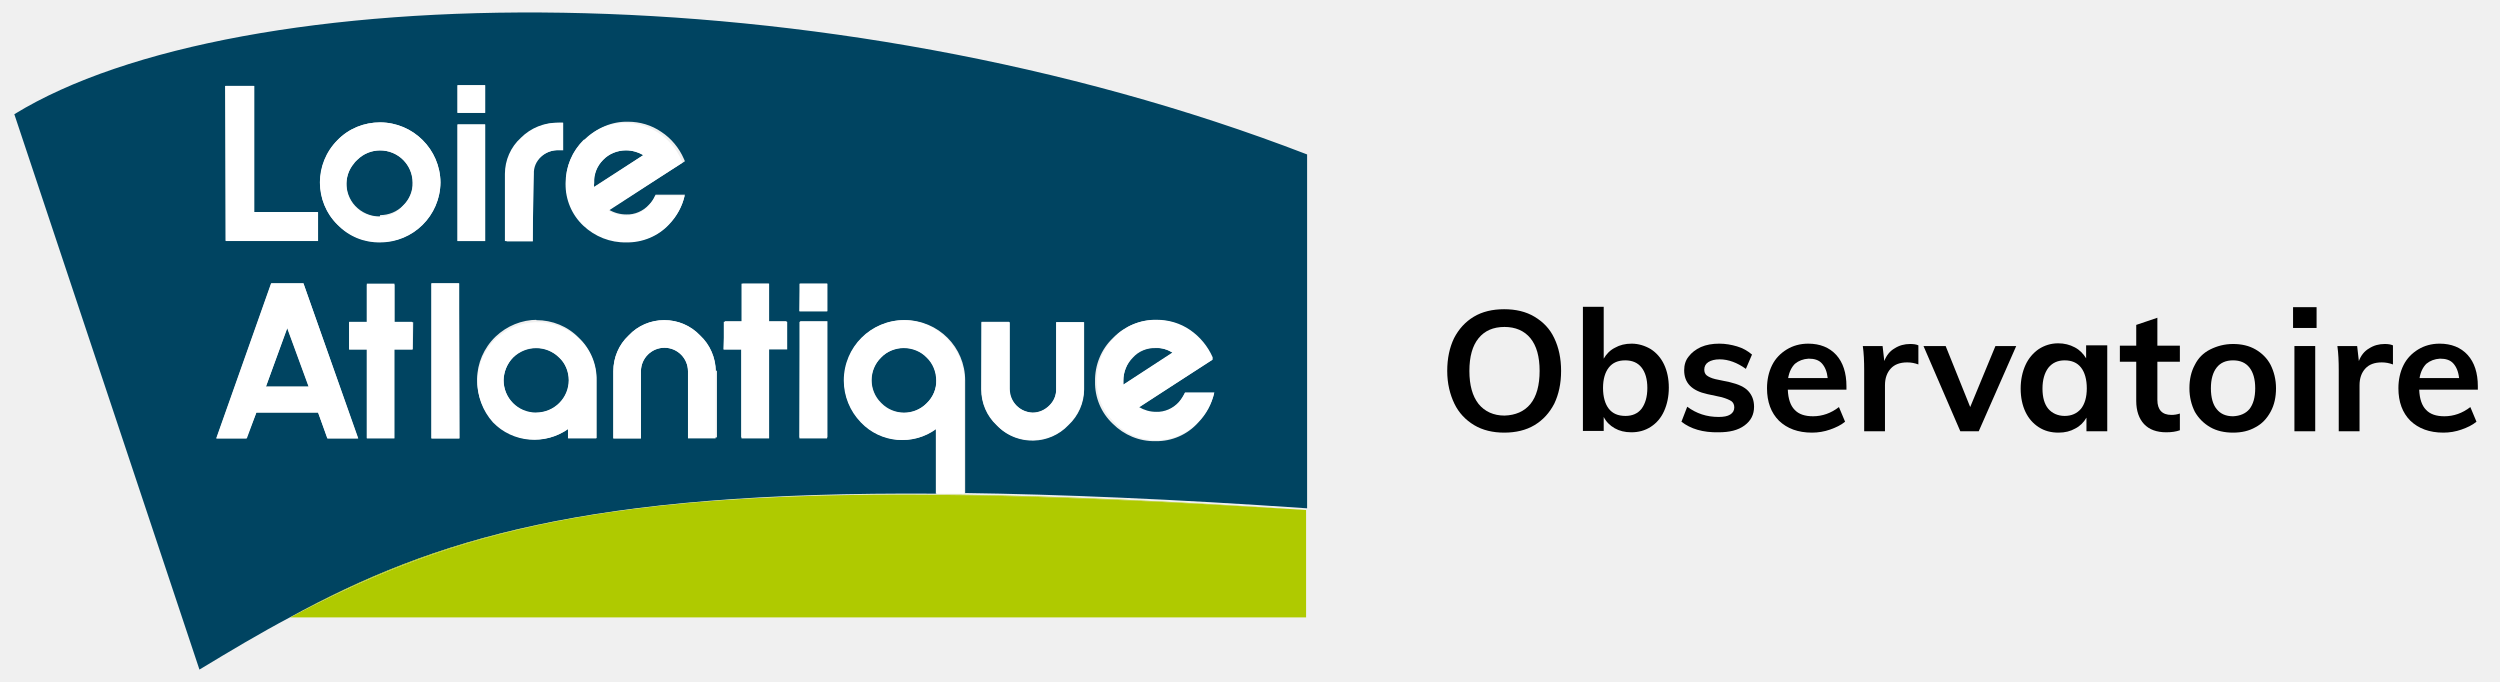
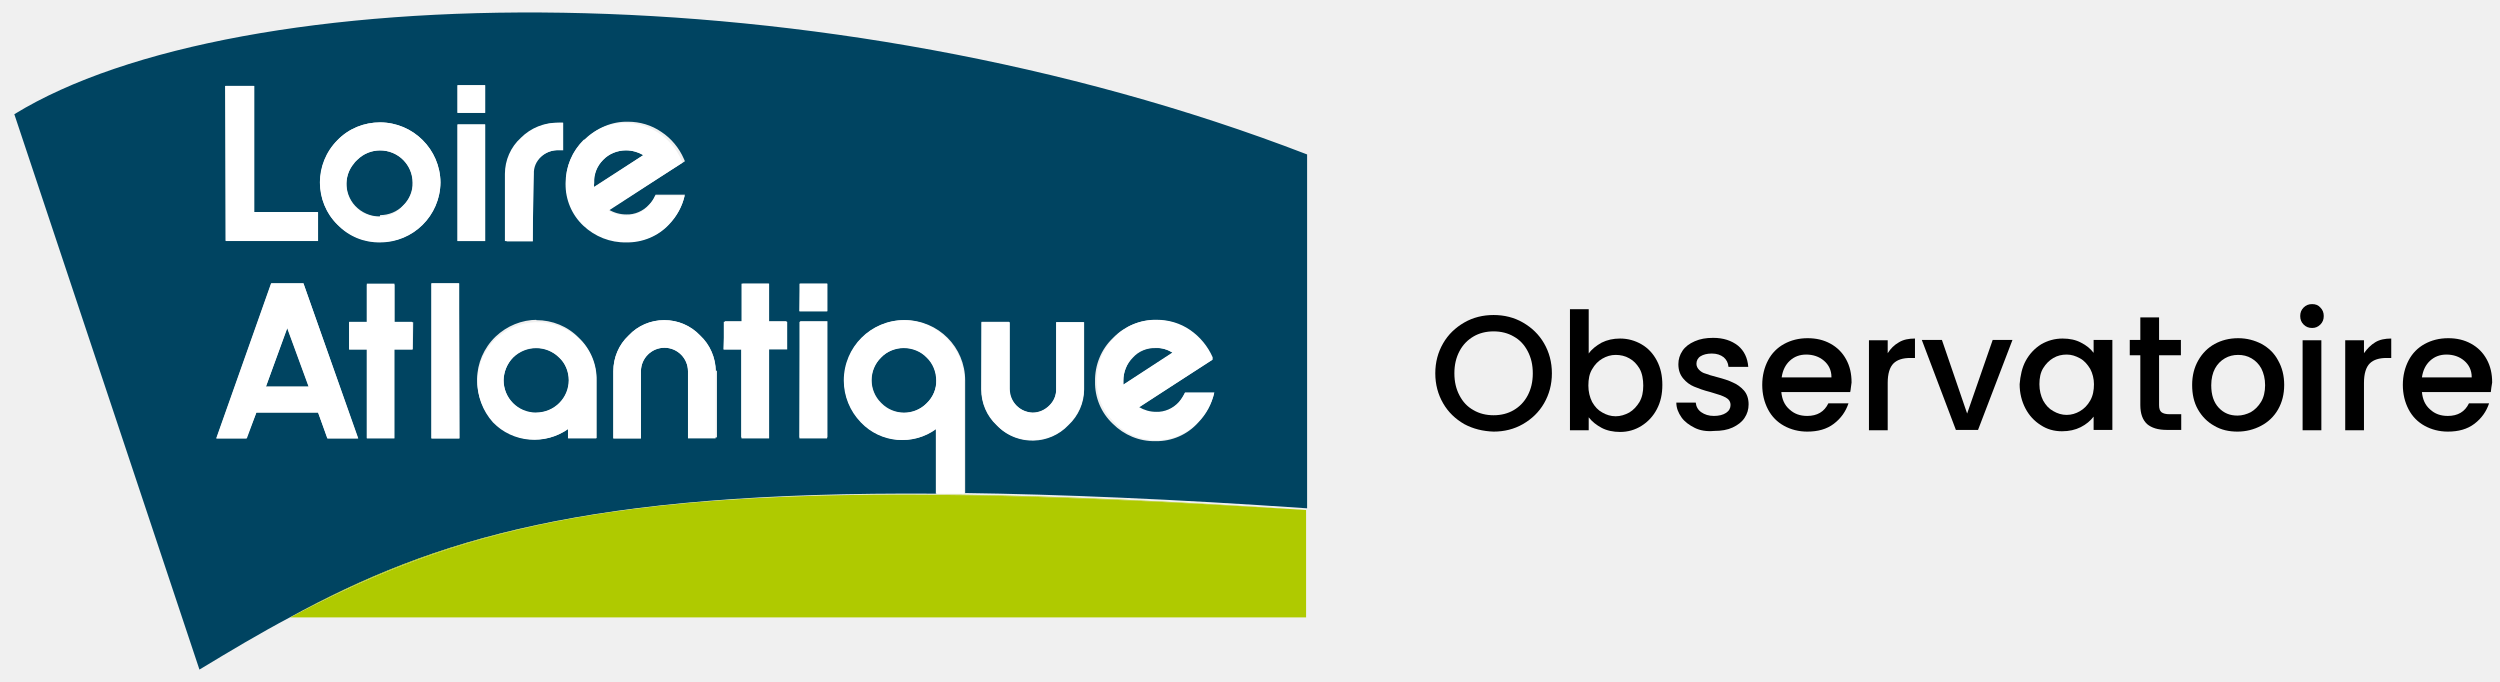
<svg xmlns="http://www.w3.org/2000/svg" version="1.1" id="calques" x="0px" y="0px" viewBox="0 0 733.3 200" style="enable-background:new 0 0 733.3 200;" xml:space="preserve">
  <style type="text/css">
- 	.st0{enable-background:new    ;}
- 	.st1{fill:#004461;}
- 	.st2{fill:#AFCA00;}
- 	.st3{fill:#FFFFFF;}
+ 	.st0{fill:#004461;}
+ 	.st1{fill:#AFCA00;}
+ 	.st2{fill:#FFFFFF;}
</style>
-   <g id="Handicap">
-     <g class="st0">
-       <path d="M432.4,124.7c-2.5-1.5-4.5-3.6-5.8-6.3s-2.1-5.9-2.1-9.6c0-3.7,0.7-6.9,2-9.6c1.4-2.7,3.3-4.8,5.8-6.3    c2.5-1.5,5.5-2.2,8.9-2.2c3.4,0,6.4,0.7,8.9,2.2c2.5,1.5,4.5,3.5,5.8,6.3c1.3,2.7,2,5.9,2,9.6c0,3.7-0.7,6.9-2,9.6    c-1.4,2.7-3.3,4.8-5.8,6.3c-2.5,1.5-5.5,2.2-8.9,2.2C437.9,126.9,434.9,126.2,432.4,124.7z M448.9,118.5c1.8-2.2,2.7-5.5,2.7-9.7    c0-4.2-0.9-7.4-2.7-9.6c-1.8-2.2-4.4-3.3-7.6-3.3c-3.3,0-5.8,1.1-7.6,3.3c-1.8,2.2-2.7,5.4-2.7,9.6c0,4.2,0.9,7.4,2.7,9.7    c1.8,2.2,4.4,3.4,7.6,3.4C444.5,121.8,447.1,120.7,448.9,118.5z" />
-       <path d="M484.2,102.4c1.7,1.1,3,2.6,3.9,4.5c0.9,1.9,1.4,4.2,1.4,6.8s-0.5,4.9-1.4,6.9c-0.9,2-2.2,3.5-3.9,4.6    c-1.7,1.1-3.6,1.6-5.7,1.6c-1.9,0-3.5-0.4-4.9-1.2c-1.4-0.8-2.5-1.9-3.2-3.3v4.1h-6.1V90h6.1v15.2c0.8-1.4,1.9-2.5,3.3-3.2    c1.4-0.8,3-1.2,4.9-1.2C480.6,100.8,482.5,101.4,484.2,102.4z M481.5,119.9c1.1-1.5,1.7-3.5,1.7-6.1c0-2.6-0.6-4.6-1.7-6    s-2.7-2.1-4.8-2.1c-2.1,0-3.7,0.7-4.8,2.1c-1.1,1.4-1.7,3.4-1.7,6c0,2.6,0.6,4.7,1.7,6.1s2.7,2.1,4.9,2.1    C478.8,122,480.4,121.3,481.5,119.9z" />
-       <path d="M493.2,123.7l1.7-4.4c2.7,2,5.7,3,9.2,3c1.5,0,2.6-0.2,3.4-0.7c0.8-0.5,1.2-1.2,1.2-2.1c0-0.8-0.3-1.4-0.8-1.8    c-0.6-0.4-1.5-0.8-2.9-1.2l-4.2-0.9c-4.6-1-6.8-3.3-6.8-7c0-1.5,0.4-2.9,1.3-4c0.9-1.2,2.1-2.1,3.6-2.8c1.6-0.7,3.4-1,5.4-1    c1.8,0,3.5,0.3,5.2,0.8c1.7,0.5,3.1,1.3,4.4,2.4l-1.8,4.2c-2.5-1.8-5.1-2.8-7.7-2.8c-1.4,0-2.5,0.3-3.3,0.8    c-0.8,0.5-1.2,1.3-1.2,2.2c0,0.7,0.2,1.3,0.7,1.7c0.5,0.4,1.3,0.8,2.5,1.1l4.3,0.9c2.5,0.6,4.3,1.4,5.4,2.6    c1.1,1.2,1.7,2.7,1.7,4.6c0,2.3-0.9,4.1-2.8,5.5c-1.9,1.4-4.4,2-7.6,2C499.5,126.9,495.9,125.8,493.2,123.7z" />
-       <path d="M541.6,114.3h-17.2c0.1,2.7,0.8,4.7,2,5.9c1.2,1.3,3,1.9,5.4,1.9c2.7,0,5.3-0.9,7.6-2.7l1.8,4.3c-1.2,1-2.7,1.7-4.4,2.3    c-1.7,0.6-3.5,0.9-5.3,0.9c-4.1,0-7.3-1.2-9.7-3.5c-2.3-2.3-3.5-5.5-3.5-9.5c0-2.5,0.5-4.8,1.5-6.8c1-2,2.5-3.5,4.3-4.6    c1.8-1.1,3.9-1.7,6.3-1.7c3.4,0,6.2,1.1,8.2,3.3c2,2.2,3,5.3,3,9.2V114.3z M526.5,106.7c-1,1-1.7,2.4-2,4.2h11.6    c-0.2-1.9-0.8-3.3-1.7-4.3c-0.9-1-2.2-1.4-3.9-1.4C528.9,105.3,527.6,105.8,526.5,106.7z" />
-     </g>
-     <g class="st0">
-       <path d="M562.7,101.3l0,5.6c-1.1-0.4-2.1-0.6-3.3-0.6c-2.1,0-3.7,0.6-4.8,1.8c-1.1,1.2-1.7,2.8-1.7,4.9v13.5h-6.1v-17.9    c0-2.6-0.1-5-0.4-7.1h5.8l0.5,4.4c0.6-1.6,1.6-2.9,3-3.7c1.4-0.9,2.9-1.3,4.6-1.3C561.2,100.9,562.1,101,562.7,101.3z" />
-     </g>
-     <g class="st0">
-       <path d="M585.3,101.5h6.1l-11,25H575l-10.8-25h6.5l7.2,17.9L585.3,101.5z" />
-     </g>
-     <g class="st0">
-       <path d="M618.1,101.5v25H612v-4c-0.8,1.4-1.9,2.5-3.3,3.2c-1.4,0.8-3,1.2-4.9,1.2c-2.2,0-4.1-0.5-5.8-1.6c-1.7-1.1-3-2.6-3.9-4.5    c-0.9-1.9-1.4-4.2-1.4-6.8s0.5-4.9,1.4-6.9c0.9-2,2.3-3.6,3.9-4.7c1.7-1.1,3.6-1.7,5.7-1.7c1.8,0,3.4,0.4,4.9,1.2s2.5,1.9,3.3,3.2    v-3.8H618.1z M610.4,119.9c1.1-1.4,1.7-3.4,1.7-6c0-2.6-0.6-4.7-1.7-6.1c-1.1-1.4-2.7-2.1-4.8-2.1c-2,0-3.6,0.7-4.8,2.2    c-1.1,1.5-1.7,3.5-1.7,6.1c0,2.6,0.6,4.6,1.7,5.9s2.8,2.1,4.8,2.1C607.6,122,609.2,121.3,610.4,119.9z" />
-       <path d="M632.8,106.1v11.2c0,2.9,1.4,4.4,4.1,4.4c0.8,0,1.6-0.1,2.5-0.4v4.9c-1.1,0.4-2.4,0.6-4,0.6c-2.8,0-5-0.8-6.5-2.4    c-1.5-1.6-2.3-3.9-2.3-6.8v-11.5h-4.8v-4.7h4.8v-6.1l6.2-2.1v8.2h6.6v4.7H632.8z" />
-       <path d="M648.3,125.3c-1.9-1.1-3.4-2.6-4.5-4.5c-1-2-1.6-4.3-1.6-6.9c0-2.6,0.5-4.9,1.6-6.9c1-2,2.5-3.5,4.5-4.5s4.2-1.6,6.7-1.6    c2.5,0,4.7,0.5,6.6,1.6s3.4,2.6,4.4,4.5c1,2,1.6,4.3,1.6,6.9c0,2.6-0.5,4.9-1.6,6.9s-2.5,3.5-4.4,4.5c-1.9,1.1-4.1,1.6-6.6,1.6    C652.5,126.9,650.2,126.4,648.3,125.3z M659.8,120c1.1-1.4,1.7-3.4,1.7-6.1c0-2.7-0.6-4.7-1.7-6.1c-1.1-1.4-2.7-2.1-4.8-2.1    c-2.1,0-3.7,0.7-4.8,2.1c-1.1,1.4-1.7,3.4-1.7,6.1c0,2.7,0.6,4.8,1.7,6.1c1.1,1.4,2.7,2.1,4.8,2.1    C657.1,122,658.7,121.3,659.8,120z" />
-       <path d="M672.6,90.1h6.9v6.1h-6.9V90.1z M673,126.5v-25h6.1v25H673z" />
-     </g>
-     <g class="st0">
-       <path d="M701.9,101.3l0,5.6c-1.1-0.4-2.1-0.6-3.3-0.6c-2.1,0-3.7,0.6-4.8,1.8c-1.1,1.2-1.7,2.8-1.7,4.9v13.5h-6.1v-17.9    c0-2.6-0.1-5-0.4-7.1h5.8l0.5,4.4c0.6-1.6,1.6-2.9,3-3.7c1.4-0.9,2.9-1.3,4.6-1.3C700.4,100.9,701.2,101,701.9,101.3z" />
-     </g>
-     <g class="st0">
-       <path d="M726.8,114.3h-17.2c0.1,2.7,0.8,4.7,2,5.9c1.2,1.3,3,1.9,5.4,1.9c2.7,0,5.3-0.9,7.6-2.7l1.8,4.3c-1.2,1-2.7,1.7-4.4,2.3    c-1.7,0.6-3.5,0.9-5.3,0.9c-4.1,0-7.3-1.2-9.7-3.5c-2.3-2.3-3.5-5.5-3.5-9.5c0-2.5,0.5-4.8,1.5-6.8c1-2,2.5-3.5,4.3-4.6    c1.8-1.1,3.9-1.7,6.3-1.7c3.4,0,6.2,1.1,8.2,3.3c2,2.2,3,5.3,3,9.2V114.3z M711.7,106.7c-1,1-1.7,2.4-2,4.2h11.6    c-0.2-1.9-0.8-3.3-1.7-4.3c-0.9-1-2.2-1.4-3.9-1.4C714.1,105.3,712.8,105.8,711.7,106.7z" />
-     </g>
+   <path class="st0" d="M188.7,45.5c-1.5-0.9-3.3-1.4-5.1-1.4c-2.5,0-5,1-6.7,2.8c-1.8,1.8-2.8,4.2-2.8,6.8c-0.1,0.4-0.1,0.8,0,1.2  L188.7,45.5z" />
+   <path class="st0" d="M344,103.5c-1.5-1-3.2-1.5-5-1.4c-2.5-0.1-5,0.9-6.7,2.8c-1.8,1.8-2.8,4.2-2.8,6.8c0,0.4,0,0.8,0,1.2L344,103.5  z" />
+   <path class="st0" d="M111.5,63.1c2.5,0,5-1,6.7-2.8c1.8-1.7,2.9-4.2,2.8-6.7c0-5.3-4.3-9.5-9.6-9.5c-2.5,0-4.9,1-6.7,2.8  c-3.9,3.6-4.1,9.6-0.5,13.5c1.9,2,4.5,3.1,7.2,3.1L111.5,63.1z" />
+   <path class="st0" d="M265.2,102c-2.5,0-5,1-6.7,2.8c-3.7,3.6-3.8,9.6-0.1,13.3l0.1,0.1c3.6,3.7,9.6,3.8,13.3,0.1l0.1-0.1  c1.8-1.8,2.8-4.2,2.8-6.7s-1-5-2.8-6.7C270.1,103,267.7,102,265.2,102z" />
+   <path class="st0" d="M157.3,121.1c5.3,0,9.6-4.3,9.6-9.5c0-2.5-1-5-2.9-6.7c-3.7-3.7-9.7-3.7-13.5,0l0,0c-3.7,3.7-3.7,9.8,0,13.5  c1.8,1.8,4.2,2.8,6.7,2.8h0.1V121.1z" />
+   <path class="st0" d="M274.7,144.8v-19c-6.8,5-16.2,4.1-22-1.9c-3.2-3.3-5.1-7.7-5-12.3c0-9.8,7.9-17.7,17.7-17.7  c9.8,0,17.7,7.9,17.7,17.7v33h-1c28.9,0.4,62.2,1.8,101.3,4.5V45.3C241.4-9.5,69.8-6.8,4.2,33.5l54.3,162.9  c9.1-5.5,17.8-10.7,26.5-15.3l0,0C127.7,157.9,172.2,144.1,274.7,144.8z M326.5,99.1c3.3-3.4,7.8-5.3,12.5-5.2c3.5,0,6.9,1,9.8,3  s5.2,4.8,6.6,8v0.7l-21.6,14.1c1.5,0.9,3.2,1.4,5,1.4c2.6,0.1,5.1-1,6.9-2.9c0.7-0.8,1.4-1.8,1.8-2.8h8.6c-0.7,3.2-2.3,6.1-4.6,8.5  c-3.2,3.6-7.8,5.6-12.6,5.5c-4.7,0.1-9.2-1.8-12.5-5.1c-3.4-3.2-5.3-7.7-5.2-12.4C321.1,107.1,323,102.4,326.5,99.1z M287.9,94.4  h8.1v19.7c0.1,3.8,3.1,6.8,6.9,6.9c1.9,0,3.6-0.8,4.9-2.1c1.3-1.3,2.1-3,2-4.8V94.5h8.2v19.7c0,4-1.7,7.8-4.6,10.5  c-5.5,5.8-14.7,6.1-20.5,0.6c-0.2-0.2-0.4-0.4-0.6-0.6c-2.9-2.7-4.5-6.5-4.5-10.5L287.9,94.4z M121.1,102.5h-5.5v26h-8v-26h-5.2v-8  h5.2v-11h8.1v11h5.5L121.1,102.5z M134.8,128.6h-8.3V83.1h8.1L134.8,128.6z M234.7,83.2h8v8.1h-8.2L234.7,83.2z M234.7,94.2h8v34.1  h-8.2L234.7,94.2z M212.6,94.2h5.2v-11h7.7v11h5.2v8.1h-5.2v26h-8.1v-25.8h-5.2L212.6,94.2z M210.3,108.6v19.7h-8.5v-19.4  c0-3.8-3.1-6.9-6.9-6.9c-3.8,0-6.9,3.1-6.9,6.9l0,0v19.7h-8.1v-19.7c0-4,1.6-7.8,4.5-10.5c2.7-2.9,6.5-4.5,10.5-4.5  s7.7,1.6,10.5,4.5c2.9,2.7,4.5,6.5,4.6,10.5L210.3,108.6z M171.8,40.9c3.2-3.4,7.7-5.3,12.4-5.2c3.5,0,6.9,1,9.8,3  c2.9,1.9,5.2,4.7,6.6,7.9l0.3,0.7l-22.3,14.2c1.5,0.9,3.3,1.4,5.1,1.4c2.5,0.1,5-1,6.7-2.9c0.8-0.8,1.4-1.8,1.9-2.9h8.6  c-0.7,3.2-2.3,6.2-4.6,8.5c-3.2,3.5-7.8,5.4-12.5,5.2c-4.7,0.1-9.2-1.8-12.6-5.1c-3.4-3.2-5.3-7.8-5.2-12.4c0-4.6,1.9-9,5.2-12.3  L171.8,40.9z M148.6,51c-0.1-4.1,1.7-7.9,4.7-10.6c2.9-2.9,6.9-4.5,11-4.4h0.9v8.1h-1.3c-2-0.1-4,0.6-5.5,2c-1.4,1.3-2.2,3.1-2.1,5  v19.7h-7.7L148.6,51L148.6,51z M157.3,93.9c4.7,0,9.2,1.8,12.5,5.2c3.4,3.2,5.3,7.8,5.2,12.4v17h-8.1v-2.8c-6.8,4.9-16.2,4.1-22-1.9  c-6.8-7.1-6.6-18.3,0.5-25.1c3.3-3.1,7.6-4.9,12.2-4.9h-0.3V93.9z M134.2,25h8.1v8.1h-8.1V25z M134.2,36.5h8.1v34.2h-8.1V36.5z   M99,41.1c3.3-3.4,7.8-5.2,12.5-5.2c9.7,0.1,17.6,7.9,17.7,17.6c-0.1,9.8-8.1,17.6-17.9,17.5c-4.6,0-9-1.9-12.3-5.1  C92.2,59.2,92.2,48.1,99,41.1C99,41.2,99,41.2,99,41.1z M66,25.2h8.4v37h18.7v8.4H66.2L66,25.2z M72.2,128.6h-8.8l16.1-45.5H89  l16.1,45.5h-9l-2.8-7.6H75.2L72.2,128.6z" />
+   <polygon class="st0" points="78,113.4 90.5,113.4 84.2,96.2 " />
+   <path class="st1" d="M85.1,181.1h298v-31.5C210.8,138.9,150.1,146.4,85.1,181.1z" />
+   <path class="st1" d="M383.8,149.6L383.8,149.6z" />
+   <path class="st1" d="M383.1,149.6L383.1,149.6c-39-2.6-72.4-4.1-101.3-4.5h-7.1c-102.5-1-147,12.8-189.8,36l0,0  C150.1,146.4,210.8,138.9,383.1,149.6z" />
+   <path class="st2" d="M111.5,71.1c9.7,0,17.6-7.8,17.7-17.6c-0.1-9.7-8-17.6-17.7-17.6c-4.7,0-9.2,1.8-12.5,5.2  c-6.9,6.8-6.9,18,0,24.8l0,0C102.3,69.4,106.9,71.2,111.5,71.1z M104.8,46.9c3.7-3.7,9.8-3.7,13.5,0c1.8,1.8,2.8,4.2,2.8,6.7  c0.1,2.5-1,5-2.8,6.7c-3.4,4-9.5,4.4-13.4,1c-4-3.4-4.4-9.5-1-13.4C104.1,47.5,104.5,47.2,104.8,46.9z" />
+   <rect x="134.2" y="36.5" class="st2" width="8.1" height="34.2" />
+   <path class="st2" d="M156.6,51c-0.1-1.9,0.7-3.7,2.1-5c1.5-1.4,3.5-2.1,5.5-2h0.9v-8h-1.3c-4.1-0.1-8.1,1.5-11,4.4  c-3,2.7-4.7,6.6-4.7,10.6v19.7h8.1L156.6,51z" />
+   <polygon class="st2" points="115.7,83.2 107.6,83.2 107.6,94.4 102.4,94.4 102.4,102.5 107.6,102.5 107.6,128.6 115.7,128.6   115.7,102.5 120.9,102.5 120.9,94.4 115.7,94.4 " />
+   <rect x="126.6" y="83.1" class="st2" width="8.1" height="45.5" />
+   <path class="st2" d="M144.6,123.9c5.8,6,15.2,6.8,22,1.9v2.8h8.3v-17c0.1-4.7-1.8-9.2-5.2-12.4c-7.2-6.6-18.3-6.2-25,0.9  C138.5,106.7,138.5,117.1,144.6,123.9z M150.5,104.8c3.7-3.7,9.7-3.7,13.5,0l0,0c1.8,1.7,2.8,4.2,2.8,6.7c0,5.3-4.3,9.5-9.6,9.5  s-9.5-4.3-9.5-9.6C147.8,109,148.8,106.6,150.5,104.8z" />
+   <path class="st2" d="M184.4,98.4c-2.9,2.7-4.5,6.5-4.5,10.5v19.7h8.1v-19.7c0-3.8,3.1-6.9,6.9-6.9c3.8,0,6.9,3.1,6.9,6.9l0,0v19.7  h8.1v-19.7c0-4-1.7-7.8-4.6-10.5c-2.7-2.9-6.5-4.5-10.5-4.5C190.9,93.9,187.1,95.5,184.4,98.4z" />
+   <polygon class="st2" points="217.5,128.6 225.6,128.6 225.6,102.5 230.9,102.5 230.9,94.4 225.6,94.4 225.6,83.2 217.5,83.2   217.5,94.4 212.3,94.4 212.3,102.5 217.5,102.5 " />
+   <rect x="234.5" y="94.4" class="st2" width="8.1" height="34.2" />
+   <rect x="234.5" y="83.2" class="st2" width="8.1" height="8.1" />
+   <path class="st2" d="M282.9,111.6c-0.1-9.7-8-17.6-17.7-17.7c-9.8,0-17.7,7.9-17.7,17.7c0,4.6,1.8,9,5,12.3c5.8,6.1,15.2,6.9,22,1.9  v19h8.3v-33.2H282.9z M271.8,118.3c-3.6,3.7-9.6,3.8-13.3,0.1l-0.1-0.1c-3.7-3.6-3.8-9.6-0.1-13.3l0.1-0.1c1.7-1.8,4.2-2.8,6.7-2.8  s5,1,6.7,2.8c1.8,1.7,2.8,4.2,2.8,6.7C274.7,114.1,273.7,116.5,271.8,118.3L271.8,118.3z" />
+   <path class="st2" d="M274.7,144.9L274.7,144.9z" />
+   <path class="st2" d="M302.8,129.1c4,0,7.8-1.6,10.5-4.5c2.9-2.7,4.6-6.5,4.6-10.5V94.5h-8.1v19.7c0,1.8-0.7,3.6-2,4.8  c-1.3,1.3-3,2.1-4.9,2.1c-3.7-0.2-6.7-3.2-6.7-7V94.5h-8.3v19.7c0,4,1.6,7.7,4.5,10.5C295,127.5,298.8,129.1,302.8,129.1z" />
+   <path class="st2" d="M183.7,71.1c4.7,0.1,9.3-1.8,12.5-5.2c2.3-2.4,3.9-5.3,4.6-8.5h-8.6c-0.4,1.1-1.1,2-1.9,2.9  c-1.7,1.9-4.1,2.9-6.7,2.9c-1.8,0-3.5-0.5-5.1-1.4l21.7-14.1l-0.3-0.7c-1.4-3.2-3.7-6-6.6-7.9c-2.9-2-6.3-3-9.8-3  c-4.7-0.1-9.2,1.8-12.4,5.2c-3.4,3.3-5.2,7.8-5.2,12.5c-0.1,4.7,1.8,9.2,5.2,12.4C174.5,69.4,179,71.2,183.7,71.1z M176.9,46.9  c1.7-1.8,4.2-2.8,6.7-2.8c1.8,0,3.5,0.5,5.1,1.4l-14.4,9.4c-0.1-0.4-0.1-0.8,0-1.2C174.2,51.1,175.1,48.7,176.9,46.9z" />
+   <path class="st2" d="M339,129.1c4.8,0.1,9.4-1.9,12.6-5.5c2.3-2.4,3.8-5.3,4.6-8.5h-8.6c-0.5,1-1.1,2-1.8,2.8  c-1.7,1.9-4.2,3-6.7,2.9c-1.8,0-3.5-0.5-5-1.4l21.6-13.9v-0.7c-1.4-3.2-3.7-6-6.6-8s-6.3-3-9.8-3c-4.7-0.1-9.2,1.8-12.5,5.2  c-3.3,3.3-5.2,7.8-5.1,12.5c-0.1,4.7,1.8,9.2,5.2,12.4C330,127.3,334.4,129.1,339,129.1z M332.2,104.8c1.7-1.9,4.2-2.9,6.7-2.8  c1.8,0,3.5,0.5,5,1.4l-14.4,9.4c0-0.4,0-0.8,0-1.2C329.5,109.1,330.5,106.6,332.2,104.8z" />
+   <polygon class="st2" points="93.3,62.2 74.6,62.2 74.6,25.2 66.2,25.2 66.2,70.7 93.3,70.7 " />
+   <path class="st2" d="M96,128.6h9L89,83.1h-9.4l-16.1,45.5h8.9l2.8-7.6h18.1L96,128.6z M78,113.4l6.3-17.2l6.3,17.2L78,113.4z" />
+   <rect x="134.2" y="25" class="st2" width="8.1" height="8.1" />
+   <g>
+     <path d="M429.5,124.4c-2.6-1.5-4.7-3.5-6.2-6.1s-2.3-5.5-2.3-8.8c0-3.3,0.8-6.2,2.3-8.8c1.5-2.6,3.6-4.6,6.2-6.1   c2.6-1.5,5.5-2.2,8.6-2.2c3.1,0,6,0.7,8.6,2.2c2.6,1.5,4.7,3.5,6.2,6.1c1.5,2.6,2.3,5.5,2.3,8.8c0,3.3-0.8,6.2-2.3,8.8   s-3.6,4.6-6.2,6.1s-5.5,2.2-8.6,2.2C435,126.5,432.1,125.8,429.5,124.4z M444,120.3c1.7-1,3.1-2.4,4.1-4.3c1-1.9,1.5-4,1.5-6.5   c0-2.5-0.5-4.6-1.5-6.5c-1-1.9-2.3-3.3-4.1-4.3c-1.7-1-3.7-1.5-5.9-1.5s-4.2,0.5-5.9,1.5c-1.7,1-3.1,2.4-4.1,4.3   c-1,1.9-1.5,4-1.5,6.5c0,2.5,0.5,4.6,1.5,6.5c1,1.9,2.3,3.3,4.1,4.3c1.7,1,3.7,1.5,5.9,1.5S442.3,121.3,444,120.3z" />
+     <path d="M469.8,100.5c1.6-0.8,3.4-1.2,5.4-1.2c2.3,0,4.4,0.6,6.3,1.7c1.9,1.1,3.4,2.7,4.5,4.8c1.1,2.1,1.6,4.4,1.6,7.1   c0,2.7-0.5,5-1.6,7.1c-1.1,2.1-2.6,3.7-4.5,4.9s-4,1.8-6.3,1.8c-2,0-3.9-0.4-5.4-1.2s-2.8-1.8-3.8-3.1v3.8h-5.5V90.7h5.5v13   C466.9,102.4,468.2,101.4,469.8,100.5z M480.9,108.1c-0.8-1.3-1.7-2.3-3-3c-1.2-0.7-2.6-1-4-1c-1.4,0-2.7,0.4-3.9,1.1   c-1.2,0.7-2.2,1.7-3,3.1c-0.8,1.3-1.1,2.9-1.1,4.8c0,1.8,0.4,3.4,1.1,4.8c0.8,1.4,1.7,2.4,3,3.1c1.2,0.7,2.5,1.1,3.9,1.1   c1.4,0,2.7-0.4,4-1.1c1.2-0.7,2.2-1.8,3-3.1c0.8-1.4,1.1-3,1.1-4.8S481.7,109.5,480.9,108.1z" />
+     <path d="M497.1,125.5c-1.6-0.8-3-1.8-3.9-3.1s-1.5-2.7-1.5-4.3h5.7c0.1,1.1,0.6,2.1,1.6,2.8s2.2,1.1,3.7,1.1c1.5,0,2.7-0.3,3.6-0.9   s1.3-1.4,1.3-2.3c0-1-0.5-1.7-1.4-2.2c-0.9-0.5-2.4-1-4.5-1.6c-2-0.5-3.6-1.1-4.8-1.6c-1.2-0.5-2.3-1.3-3.2-2.4   c-0.9-1.1-1.4-2.4-1.4-4.2c0-1.4,0.4-2.7,1.2-3.9s2-2.1,3.6-2.8c1.6-0.7,3.3-1,5.4-1c3,0,5.4,0.8,7.3,2.3c1.8,1.5,2.8,3.6,3,6.2   H507c-0.1-1.2-0.6-2.1-1.4-2.8c-0.9-0.7-2-1.1-3.5-1.1c-1.4,0-2.5,0.3-3.3,0.8c-0.8,0.5-1.2,1.3-1.2,2.2c0,0.7,0.3,1.3,0.8,1.8   c0.5,0.5,1.1,0.9,1.9,1.1c0.7,0.3,1.8,0.6,3.3,1c1.9,0.5,3.5,1,4.7,1.6c1.2,0.5,2.3,1.3,3.2,2.3c0.9,1,1.4,2.4,1.4,4.1   c0,1.5-0.4,2.8-1.2,4c-0.8,1.2-2,2.1-3.5,2.8c-1.5,0.7-3.3,1-5.4,1C500.6,126.6,498.7,126.3,497.1,125.5z" />
+     <path d="M542.7,115h-20.2c0.2,2.1,0.9,3.8,2.4,5.1c1.4,1.3,3.1,1.9,5.2,1.9c2.9,0,5-1.2,6.2-3.7h5.9c-0.8,2.4-2.2,4.4-4.3,6   c-2.1,1.6-4.7,2.3-7.8,2.3c-2.5,0-4.8-0.6-6.8-1.7s-3.6-2.7-4.7-4.8c-1.1-2.1-1.7-4.5-1.7-7.2c0-2.7,0.6-5.1,1.7-7.2   c1.1-2.1,2.7-3.7,4.7-4.8c2-1.1,4.3-1.7,6.9-1.7c2.5,0,4.7,0.5,6.7,1.6c2,1.1,3.5,2.6,4.6,4.6c1.1,2,1.6,4.2,1.6,6.8   C542.9,113.3,542.9,114.2,542.7,115z M537.2,110.6c0-2-0.8-3.6-2.2-4.8c-1.4-1.2-3.2-1.8-5.2-1.8c-1.9,0-3.5,0.6-4.8,1.8   c-1.3,1.2-2.1,2.8-2.4,4.9H537.2z" />
+     <path d="M557,100.4c1.3-0.8,2.9-1.1,4.7-1.1v5.7h-1.4c-2.1,0-3.8,0.5-4.9,1.6c-1.1,1.1-1.7,3-1.7,5.7v13.9h-5.5V99.8h5.5v3.8   C554.6,102.2,555.6,101.2,557,100.4z" />
+     <path d="M577,121.3l7.5-21.6h5.8l-10.1,26.4h-6.5l-10-26.4h5.9L577,121.3z" />
+     <path d="M594.2,105.8c1.1-2,2.6-3.6,4.5-4.8c1.9-1.1,4-1.7,6.3-1.7c2.1,0,3.9,0.4,5.4,1.2c1.6,0.8,2.8,1.8,3.7,3v-3.8h5.5v26.4   h-5.5v-3.9c-0.9,1.2-2.2,2.3-3.8,3.1c-1.6,0.8-3.4,1.2-5.5,1.2c-2.3,0-4.4-0.6-6.2-1.8c-1.9-1.2-3.4-2.8-4.5-4.9   c-1.1-2.1-1.7-4.5-1.7-7.1C592.6,110.2,593.1,107.8,594.2,105.8z M613.1,108.2c-0.8-1.3-1.7-2.4-3-3.1s-2.5-1.1-3.9-1.1   c-1.4,0-2.7,0.3-3.9,1c-1.2,0.7-2.2,1.7-3,3s-1.1,2.9-1.1,4.7s0.4,3.4,1.1,4.8c0.8,1.4,1.7,2.4,3,3.1c1.2,0.7,2.5,1.1,3.9,1.1   c1.4,0,2.7-0.4,3.9-1.1c1.2-0.7,2.2-1.7,3-3.1c0.8-1.4,1.1-3,1.1-4.8C614.2,111.1,613.8,109.5,613.1,108.2z" />
+     <path d="M633.3,104.2v14.6c0,1,0.2,1.7,0.7,2.1c0.5,0.4,1.3,0.6,2.4,0.6h3.4v4.6h-4.3c-2.5,0-4.4-0.6-5.7-1.7c-1.3-1.2-2-3-2-5.6   v-14.6h-3.1v-4.5h3.1v-6.6h5.5v6.6h6.4v4.5H633.3z" />
+     <path d="M649.5,124.9c-2-1.1-3.6-2.7-4.8-4.8c-1.2-2.1-1.7-4.5-1.7-7.2c0-2.7,0.6-5.1,1.8-7.2s2.8-3.7,4.8-4.8   c2-1.1,4.3-1.7,6.9-1.7c2.5,0,4.8,0.6,6.9,1.7c2,1.1,3.7,2.7,4.8,4.8c1.2,2.1,1.8,4.5,1.8,7.2c0,2.7-0.6,5.1-1.8,7.2   s-2.9,3.7-5,4.8s-4.4,1.7-6.9,1.7C653.8,126.6,651.5,126.1,649.5,124.9z M660.2,120.9c1.2-0.7,2.2-1.7,3-3c0.8-1.3,1.2-3,1.2-4.9   s-0.4-3.5-1.1-4.9c-0.7-1.3-1.7-2.3-2.9-3c-1.2-0.7-2.5-1-3.9-1s-2.7,0.3-3.9,1s-2.2,1.7-2.9,3c-0.7,1.3-1.1,3-1.1,4.9   c0,2.8,0.7,5,2.2,6.6c1.5,1.6,3.3,2.3,5.5,2.3C657.7,121.9,659,121.5,660.2,120.9z" />
+     <path d="M675.7,95.2c-0.7-0.7-1-1.5-1-2.5c0-1,0.3-1.8,1-2.5c0.7-0.7,1.5-1,2.5-1c1,0,1.8,0.3,2.4,1c0.7,0.7,1,1.5,1,2.5   c0,1-0.3,1.8-1,2.5s-1.5,1-2.4,1C677.2,96.2,676.4,95.9,675.7,95.2z M680.9,99.8v26.4h-5.5V99.8H680.9z" />
+     <path d="M696.7,100.4c1.3-0.8,2.9-1.1,4.7-1.1v5.7h-1.4c-2.1,0-3.8,0.5-4.9,1.6c-1.1,1.1-1.7,3-1.7,5.7v13.9h-5.5V99.8h5.5v3.8   C694.4,102.2,695.4,101.2,696.7,100.4z" />
+     <path d="M730.6,115h-20.2c0.2,2.1,0.9,3.8,2.4,5.1c1.4,1.3,3.1,1.9,5.2,1.9c2.9,0,5-1.2,6.2-3.7h5.9c-0.8,2.4-2.2,4.4-4.3,6   c-2.1,1.6-4.7,2.3-7.8,2.3c-2.5,0-4.8-0.6-6.8-1.7s-3.6-2.7-4.7-4.8c-1.1-2.1-1.7-4.5-1.7-7.2c0-2.7,0.6-5.1,1.7-7.2   c1.1-2.1,2.7-3.7,4.7-4.8c2-1.1,4.3-1.7,6.9-1.7c2.5,0,4.7,0.5,6.7,1.6c2,1.1,3.5,2.6,4.6,4.6c1.1,2,1.6,4.2,1.6,6.8   C730.8,113.3,730.7,114.2,730.6,115z M725,110.6c0-2-0.8-3.6-2.2-4.8c-1.4-1.2-3.2-1.8-5.2-1.8c-1.9,0-3.5,0.6-4.8,1.8   c-1.3,1.2-2.1,2.8-2.4,4.9H725z" />
  </g>
-   <path class="st1" d="M188.7,45.5c-1.5-0.9-3.3-1.4-5.1-1.4c-2.5,0-5,1-6.7,2.8c-1.8,1.8-2.8,4.2-2.8,6.8c-0.1,0.4-0.1,0.8,0,1.2  L188.7,45.5z" />
-   <path class="st1" d="M344,103.5c-1.5-1-3.2-1.5-5-1.4c-2.5-0.1-5,0.9-6.7,2.8c-1.8,1.8-2.8,4.2-2.8,6.8c0,0.4,0,0.8,0,1.2L344,103.5  z" />
-   <path class="st1" d="M111.5,63.1c2.5,0,5-1,6.7-2.8c1.8-1.7,2.9-4.2,2.8-6.7c0-5.3-4.3-9.5-9.6-9.5c-2.5,0-4.9,1-6.7,2.8  c-3.9,3.6-4.1,9.6-0.5,13.5c1.9,2,4.5,3.1,7.2,3.1L111.5,63.1z" />
-   <path class="st1" d="M265.2,102c-2.5,0-5,1-6.7,2.8c-3.7,3.6-3.8,9.6-0.1,13.3c0,0,0.1,0.1,0.1,0.1c3.6,3.7,9.6,3.8,13.3,0.1  c0,0,0.1-0.1,0.1-0.1c1.8-1.8,2.8-4.2,2.8-6.7c0-2.5-1-5-2.8-6.7C270.1,103,267.7,102,265.2,102z" />
-   <path class="st1" d="M157.3,121.1c5.3,0,9.6-4.3,9.6-9.5c0-2.5-1-5-2.9-6.7c-3.7-3.7-9.7-3.7-13.5,0c0,0,0,0,0,0  c-3.7,3.7-3.7,9.8,0,13.5c1.8,1.8,4.2,2.8,6.7,2.8H157.3z" />
-   <path class="st1" d="M274.7,144.8v-19c-6.8,5-16.2,4.1-22-1.9c-3.2-3.3-5.1-7.7-5-12.3c0-9.8,7.9-17.7,17.7-17.7  c9.8,0,17.7,7.9,17.7,17.7v33h-1c28.9,0.4,62.2,1.8,101.3,4.5V45.3C241.4-9.5,69.8-6.8,4.2,33.5l54.3,162.9  c9.1-5.5,17.8-10.7,26.5-15.3l0,0C127.7,157.9,172.2,144.1,274.7,144.8z M326.5,99.1c3.3-3.4,7.8-5.3,12.5-5.2c3.5,0,6.9,1,9.8,3  c2.9,2,5.2,4.8,6.6,8v0.7l-21.6,14.1c1.5,0.9,3.2,1.4,5,1.4c2.6,0.1,5.1-1,6.9-2.9c0.7-0.8,1.4-1.8,1.8-2.8h8.6  c-0.7,3.2-2.3,6.1-4.6,8.5c-3.2,3.6-7.8,5.6-12.6,5.5c-4.7,0.1-9.2-1.8-12.5-5.1c-3.4-3.2-5.3-7.7-5.2-12.4  C321.1,107.1,323,102.4,326.5,99.1z M287.9,94.4h8.1v19.7c0.1,3.8,3.1,6.8,6.9,6.9c1.9,0,3.6-0.8,4.9-2.1c1.3-1.3,2.1-3,2-4.8V94.5  h8.2v19.7c0,4-1.7,7.8-4.6,10.5c-5.5,5.8-14.7,6.1-20.5,0.6c-0.2-0.2-0.4-0.4-0.6-0.6c-2.9-2.7-4.5-6.5-4.5-10.5L287.9,94.4z   M121.1,102.5h-5.5v26h-8v-26h-5.2v-8h5.2v-11h8.1v11h5.5L121.1,102.5z M134.8,128.6h-8.3V83.1h8.1L134.8,128.6z M234.7,83.2h8v8.1  h-8.2L234.7,83.2z M234.7,94.2h8v34.1h-8.2L234.7,94.2z M212.6,94.2h5.2v-11h7.7v11h5.2v8.1h-5.2v26h-8.1v-25.8h-5.2L212.6,94.2z   M210.3,108.6v19.7h-8.5v-19.4c0-3.8-3.1-6.9-6.9-6.9c-3.8,0-6.9,3.1-6.9,6.9l0,0v19.7h-8.1v-19.7c0-4,1.6-7.8,4.5-10.5  c2.7-2.9,6.5-4.5,10.5-4.5c4,0,7.7,1.6,10.5,4.5c2.9,2.7,4.5,6.5,4.6,10.5L210.3,108.6z M171.8,40.9c3.2-3.4,7.7-5.3,12.4-5.2  c3.5,0,6.9,1,9.8,3c2.9,1.9,5.2,4.7,6.6,7.9l0.3,0.7l-22.3,14.2c1.5,0.9,3.3,1.4,5.1,1.4c2.5,0.1,5-1,6.7-2.9  c0.8-0.8,1.4-1.8,1.9-2.9h8.6c-0.7,3.2-2.3,6.2-4.6,8.5c-3.2,3.5-7.8,5.4-12.5,5.2c-4.7,0.1-9.2-1.8-12.6-5.1  c-3.4-3.2-5.3-7.8-5.2-12.4c0-4.6,1.9-9,5.2-12.3L171.8,40.9z M148.6,51c-0.1-4.1,1.7-7.9,4.7-10.6c2.9-2.9,6.9-4.5,11-4.4h0.9v8.1  h-1.3c-2-0.1-4,0.6-5.5,2c-1.4,1.3-2.2,3.1-2.1,5v19.7h-7.7V51z M157.3,93.9c4.7,0,9.2,1.8,12.5,5.2c3.4,3.2,5.3,7.8,5.2,12.4v17  h-8.1v-2.8c-6.8,4.9-16.2,4.1-22-1.9c-6.8-7.1-6.6-18.3,0.5-25.1c3.3-3.1,7.6-4.9,12.2-4.9H157.3z M134.2,25h8.1v8.1h-8.1V25z   M134.2,36.5h8.1v34.2h-8.1V36.5z M99,41.1c3.3-3.4,7.8-5.2,12.5-5.2c9.7,0.1,17.6,7.9,17.7,17.6c-0.1,9.8-8.1,17.6-17.9,17.5  c-4.6,0-9-1.9-12.3-5.1C92.2,59.2,92.2,48.1,99,41.1C99,41.2,99,41.2,99,41.1z M66,25.2h8.4v37h18.7v8.4H66.2L66,25.2z M72.2,128.6  h-8.8l16.1-45.5H89l16.1,45.5h-9l-2.8-7.6H75.2L72.2,128.6z" />
-   <polygon class="st1" points="78,113.4 90.5,113.4 84.2,96.2 " />
-   <path class="st2" d="M85.1,181.1h298v-31.5C210.8,138.9,150.1,146.4,85.1,181.1z" />
-   <path class="st2" d="M383.8,149.6L383.8,149.6z" />
-   <path class="st2" d="M383.1,149.6L383.1,149.6c-39-2.6-72.4-4.1-101.3-4.5h-7.1c-102.5-1-147,12.8-189.8,36l0,0  C150.1,146.4,210.8,138.9,383.1,149.6z" />
-   <path class="st3" d="M111.5,71.1c9.7,0,17.6-7.8,17.7-17.6c-0.1-9.7-8-17.6-17.7-17.6c-4.7,0-9.2,1.8-12.5,5.2  c-6.9,6.8-6.9,18,0,24.8c0,0,0,0,0,0C102.3,69.4,106.9,71.2,111.5,71.1z M104.8,46.9c3.7-3.7,9.8-3.7,13.5,0  c1.8,1.8,2.8,4.2,2.8,6.7c0.1,2.5-1,5-2.8,6.7c-3.4,4-9.5,4.4-13.4,1c-4-3.4-4.4-9.5-1-13.4C104.1,47.5,104.5,47.2,104.8,46.9z" />
-   <rect x="134.2" y="36.5" class="st3" width="8.1" height="34.2" />
-   <path class="st3" d="M156.6,51c-0.1-1.9,0.7-3.7,2.1-5c1.5-1.4,3.5-2.1,5.5-2h0.9V36h-1.3c-4.1-0.1-8.1,1.5-11,4.4  c-3,2.7-4.7,6.6-4.7,10.6v19.7h8.1L156.6,51z" />
-   <polygon class="st3" points="115.7,83.2 107.6,83.2 107.6,94.4 102.4,94.4 102.4,102.5 107.6,102.5 107.6,128.6 115.7,128.6   115.7,102.5 120.9,102.5 120.9,94.4 115.7,94.4 " />
-   <rect x="126.6" y="83.1" class="st3" width="8.1" height="45.5" />
-   <path class="st3" d="M144.6,123.9c5.8,6,15.2,6.8,22,1.9v2.8h8.3v-17c0.1-4.7-1.8-9.2-5.2-12.4c-7.2-6.6-18.3-6.2-25,0.9  C138.5,106.7,138.5,117.1,144.6,123.9z M150.5,104.8c3.7-3.7,9.7-3.7,13.5,0c0,0,0,0,0,0c1.8,1.7,2.8,4.2,2.8,6.7  c0,5.3-4.3,9.5-9.6,9.5c-5.3,0-9.5-4.3-9.5-9.6C147.8,109,148.8,106.6,150.5,104.8z" />
-   <path class="st3" d="M184.4,98.4c-2.9,2.7-4.5,6.5-4.5,10.5v19.7h8.1v-19.7c0-3.8,3.1-6.9,6.9-6.9c3.8,0,6.9,3.1,6.9,6.9l0,0v19.7  h8.1v-19.7c0-4-1.7-7.8-4.6-10.5c-2.7-2.9-6.5-4.5-10.5-4.5C190.9,93.9,187.1,95.5,184.4,98.4z" />
-   <polygon class="st3" points="217.5,128.6 225.6,128.6 225.6,102.5 230.9,102.5 230.9,94.4 225.6,94.4 225.6,83.2 217.5,83.2   217.5,94.4 212.3,94.4 212.3,102.5 217.5,102.5 " />
-   <rect x="234.5" y="94.4" class="st3" width="8.1" height="34.2" />
-   <rect x="234.5" y="83.2" class="st3" width="8.1" height="8.1" />
-   <path class="st3" d="M282.9,111.6c-0.1-9.7-8-17.6-17.7-17.7c-9.8,0-17.7,7.9-17.7,17.7c0,4.6,1.8,9,5,12.3c5.8,6.1,15.2,6.9,22,1.9  v19h8.3V111.6z M271.8,118.3c-3.6,3.7-9.6,3.8-13.3,0.1c0,0-0.1-0.1-0.1-0.1c-3.7-3.6-3.8-9.6-0.1-13.3c0,0,0.1-0.1,0.1-0.1  c1.7-1.8,4.2-2.8,6.7-2.8c2.5,0,5,1,6.7,2.8c1.8,1.7,2.8,4.2,2.8,6.7C274.7,114.1,273.7,116.5,271.8,118.3L271.8,118.3z" />
-   <path class="st3" d="M274.7,144.9L274.7,144.9z" />
-   <path class="st3" d="M302.8,129.1c4,0,7.8-1.6,10.5-4.5c2.9-2.7,4.6-6.5,4.6-10.5V94.5h-8.1v19.7c0,1.8-0.7,3.6-2,4.8  c-1.3,1.3-3,2.1-4.9,2.1c-3.7-0.2-6.7-3.2-6.7-7V94.5h-8.3v19.7c0,4,1.6,7.7,4.5,10.5C295,127.5,298.8,129.1,302.8,129.1z" />
-   <path class="st3" d="M183.7,71.1c4.7,0.1,9.3-1.8,12.5-5.2c2.3-2.4,3.9-5.3,4.6-8.5h-8.6c-0.4,1.1-1.1,2-1.9,2.9  c-1.7,1.9-4.1,2.9-6.7,2.9c-1.8,0-3.5-0.5-5.1-1.4l21.7-14.1l-0.3-0.7c-1.4-3.2-3.7-6-6.6-7.9c-2.9-2-6.3-3-9.8-3  c-4.7-0.1-9.2,1.8-12.4,5.2c-3.4,3.3-5.2,7.8-5.2,12.5c-0.1,4.7,1.8,9.2,5.2,12.4C174.5,69.4,179,71.2,183.7,71.1z M176.9,46.9  c1.7-1.8,4.2-2.8,6.7-2.8c1.8,0,3.5,0.5,5.1,1.4l-14.4,9.4c-0.1-0.4-0.1-0.8,0-1.2C174.2,51.1,175.1,48.7,176.9,46.9z" />
-   <path class="st3" d="M339,129.1c4.8,0.1,9.4-1.9,12.6-5.5c2.3-2.4,3.8-5.3,4.6-8.5h-8.6c-0.5,1-1.1,2-1.8,2.8  c-1.7,1.9-4.2,3-6.7,2.9c-1.8,0-3.5-0.5-5-1.4l21.6-13.9v-0.7c-1.4-3.2-3.7-6-6.6-8c-2.9-2-6.3-3-9.8-3c-4.7-0.1-9.2,1.8-12.5,5.2  c-3.3,3.3-5.2,7.8-5.1,12.5c-0.1,4.7,1.8,9.2,5.2,12.4C330,127.3,334.4,129.1,339,129.1z M332.2,104.8c1.7-1.9,4.2-2.9,6.7-2.8  c1.8,0,3.5,0.5,5,1.4l-14.4,9.4c0-0.4,0-0.8,0-1.2C329.5,109.1,330.5,106.6,332.2,104.8z" />
-   <polygon class="st3" points="93.3,62.2 74.6,62.2 74.6,25.2 66.2,25.2 66.2,70.7 93.3,70.7 " />
-   <path class="st3" d="M96,128.6h9L89,83.1h-9.4l-16.1,45.5h8.9l2.8-7.6h18.1L96,128.6z M78,113.4l6.3-17.2l6.3,17.2L78,113.4z" />
-   <rect x="134.2" y="25" class="st3" width="8.1" height="8.1" />
</svg>
